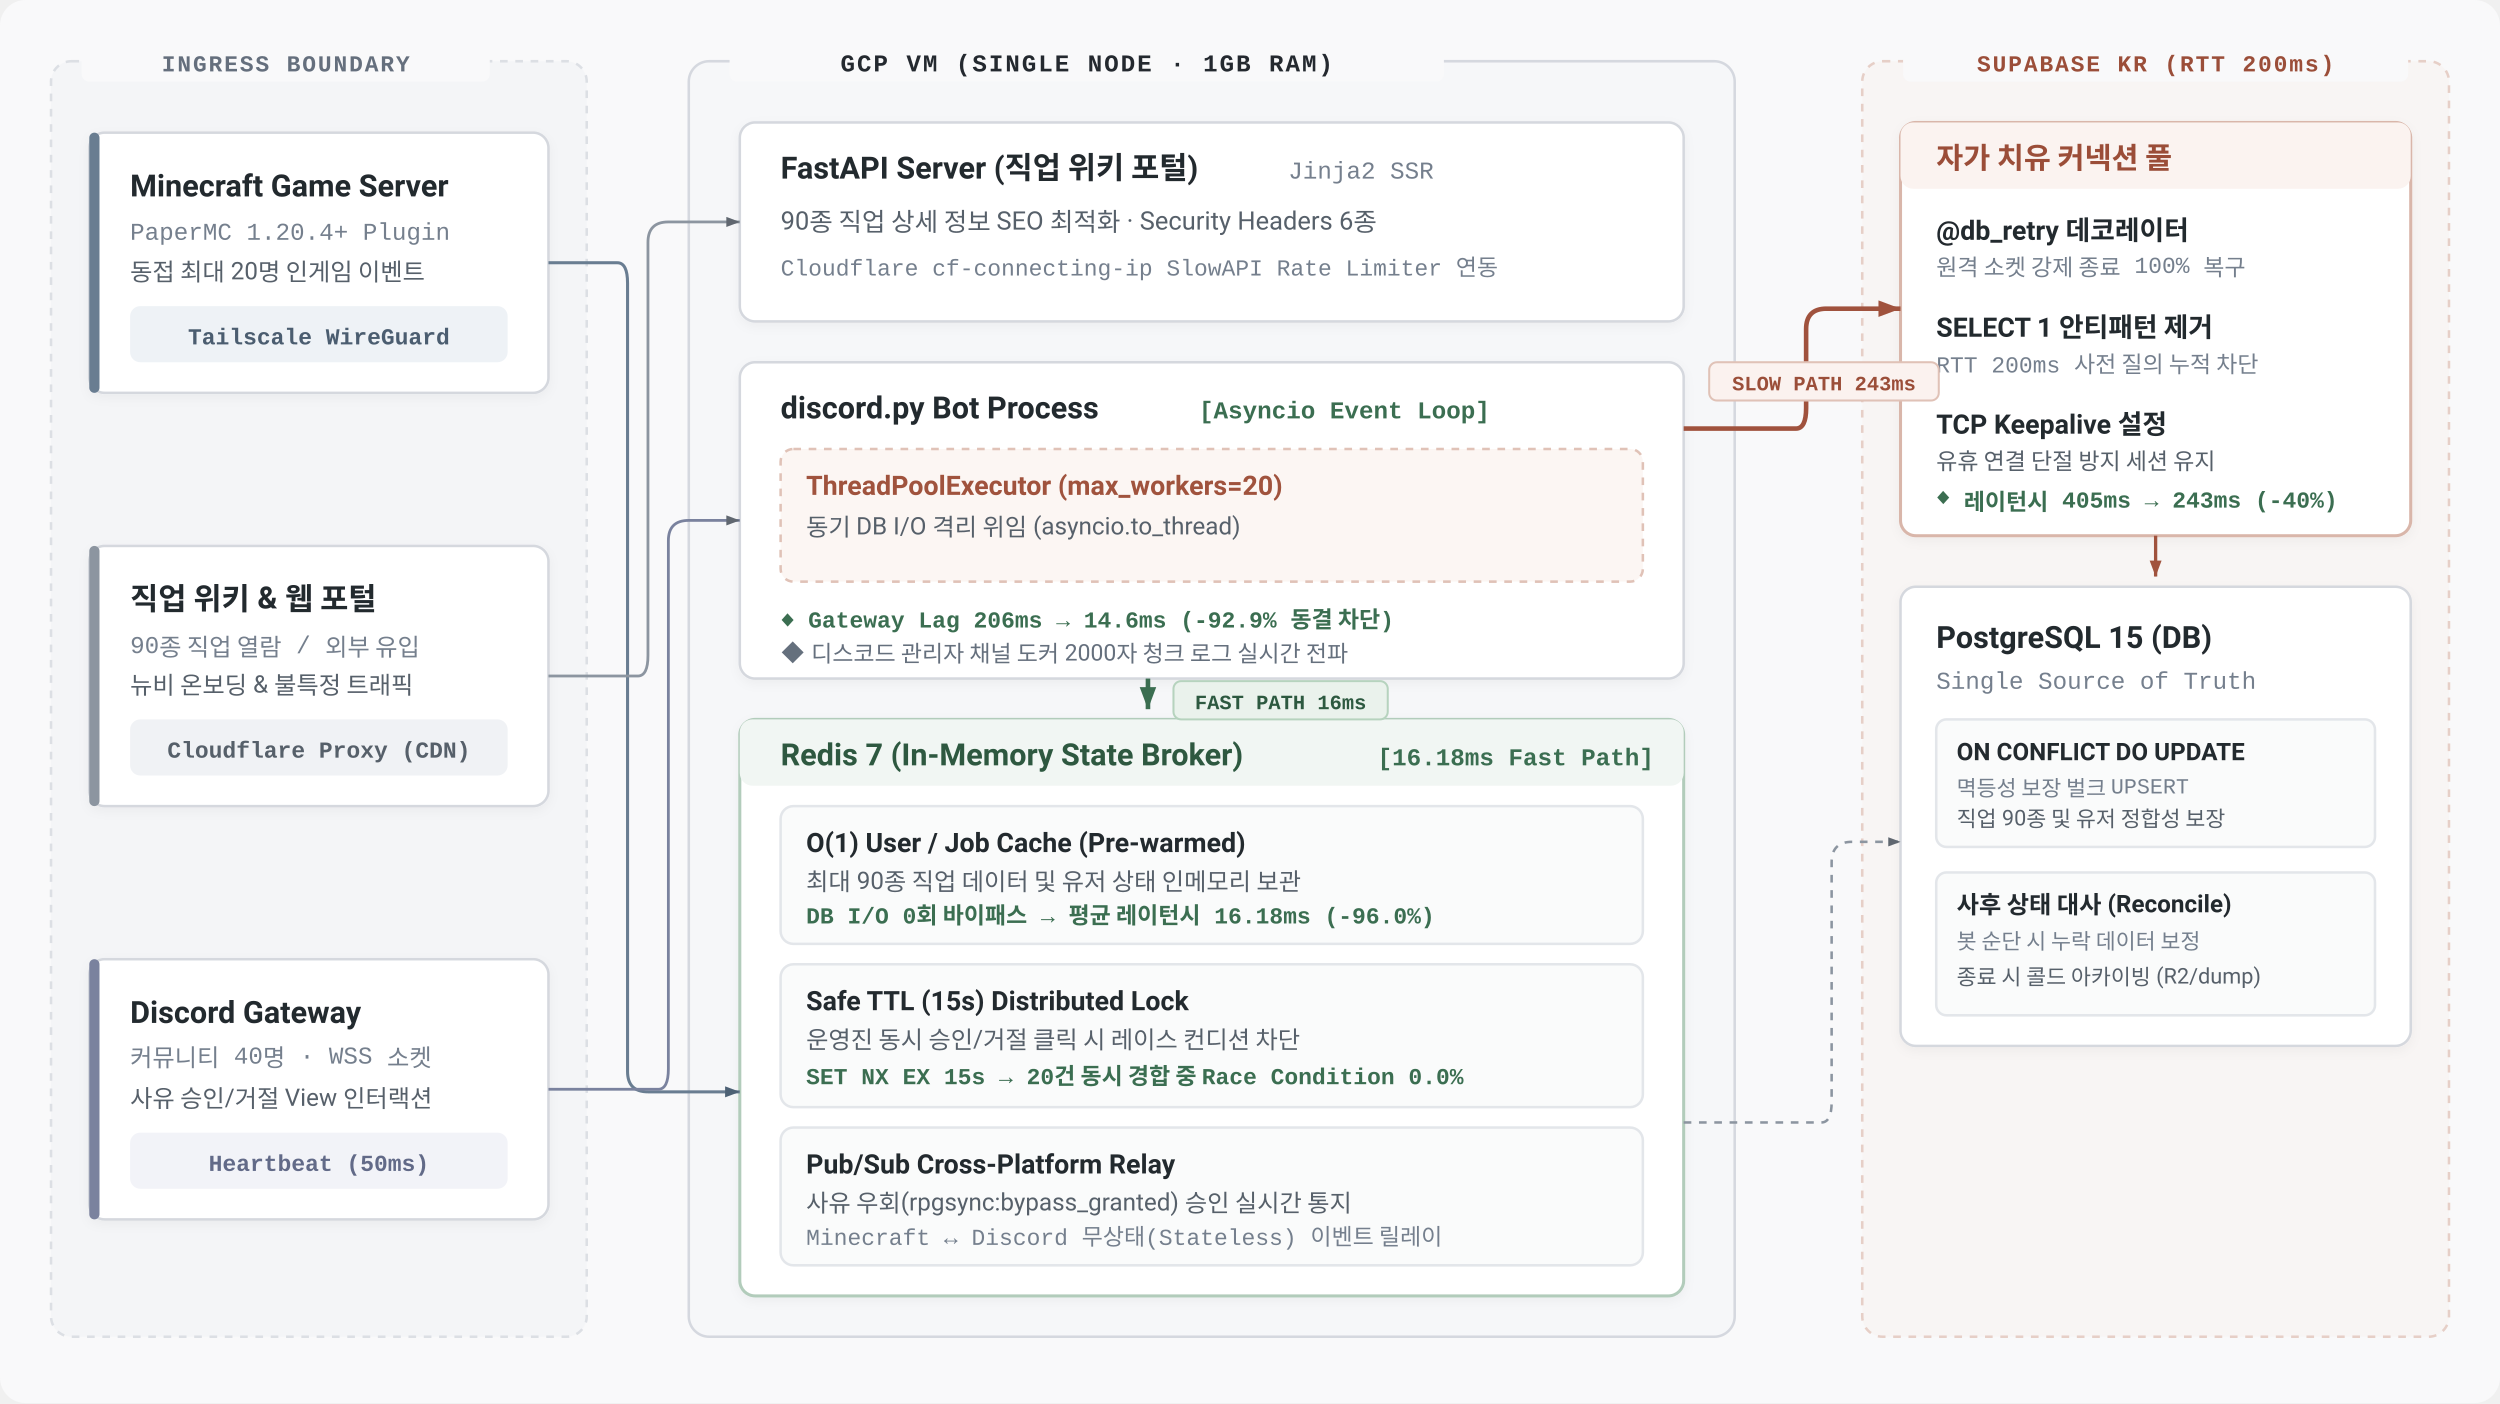
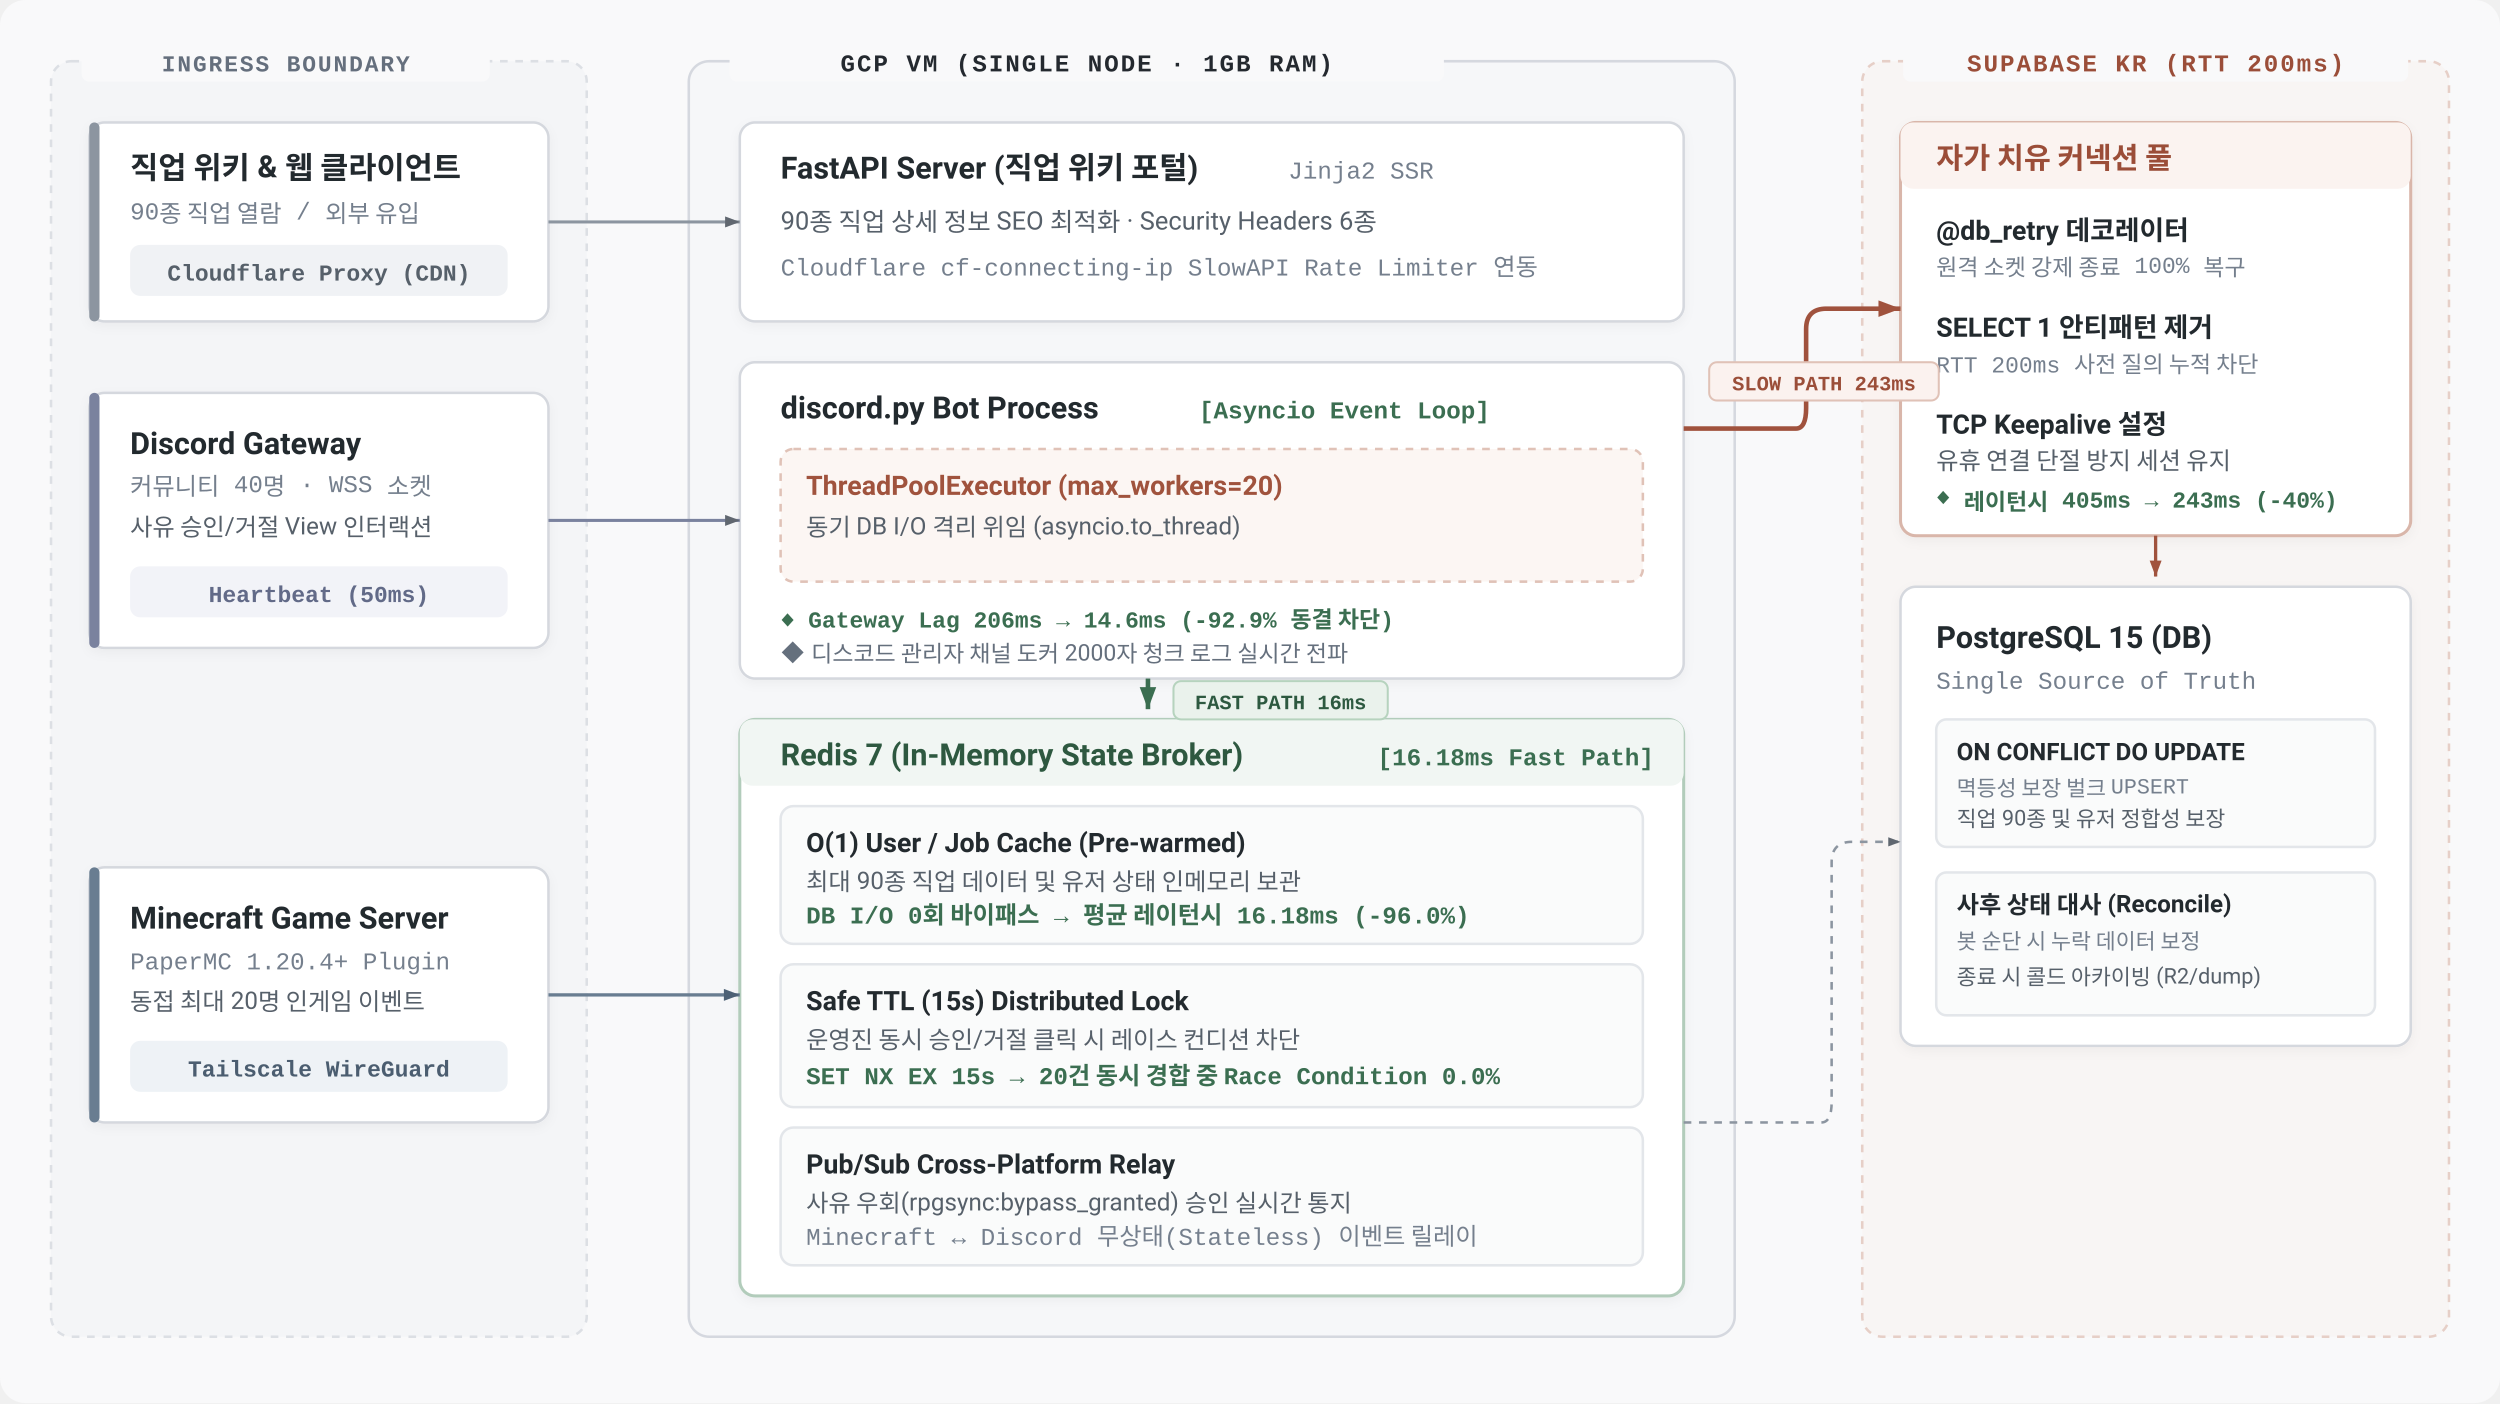
<svg xmlns="http://www.w3.org/2000/svg" viewBox="0 0 980 550" width="100%" height="100%">
  <defs>
    <marker id="arrow-neutral" viewBox="0 0 10 10" refX="8" refY="5" markerWidth="6" markerHeight="6" orient="auto-start-reverse">
      <path d="M 0 2 L 8 5 L 0 8 z" fill="#606770" />
    </marker>
    <marker id="arrow-sage" viewBox="0 0 10 10" refX="8" refY="5" markerWidth="6" markerHeight="6" orient="auto-start-reverse">
      <path d="M 0 2 L 8 5 L 0 8 z" fill="#3b6e51" />
    </marker>
    <marker id="arrow-terracotta" viewBox="0 0 10 10" refX="8" refY="5" markerWidth="6" markerHeight="6" orient="auto-start-reverse">
      <path d="M 0 2 L 8 5 L 0 8 z" fill="#a0523d" />
    </marker>
    <marker id="arrow-slate" viewBox="0 0 10 10" refX="8" refY="5" markerWidth="6" markerHeight="6" orient="auto-start-reverse">
      <path d="M 0 2 L 8 5 L 0 8 z" fill="#4d6175" />
    </marker>
    <filter id="shadow-editorial" x="-3%" y="-4%" width="106%" height="110%" filterUnits="userSpaceOnUse">
      <feDropShadow dx="0" dy="1.5" stdDeviation="2" flood-color="#1a1c20" flood-opacity="0.04" />
    </filter>
  </defs>
  <style>
    .font-sans { font-family: -apple-system, BlinkMacSystemFont, "Segoe UI", Roboto, "Helvetica Neue", Arial, sans-serif; }
    .font-mono { font-family: "SFMono-Regular", Consolas, "Liberation Mono", Menlo, Courier, monospace; }
  </style>
  <rect width="980" height="550" fill="#f9f9fa" rx="10" />
  <rect x="20" y="24" width="210" height="500" rx="8" fill="#f4f5f7" stroke="#dcdfe4" stroke-width="1" stroke-dasharray="3,3" />
  <rect x="32" y="16" width="160" height="16" rx="3" fill="#f9f9fa" />
  <text x="112" y="28" fill="#656f7d" font-size="9" font-weight="700" letter-spacing="0.08em" text-anchor="middle" class="font-mono">INGRESS BOUNDARY</text>
-   <g transform="translate(35, 52)" filter="url(#shadow-editorial)">
-     <rect width="180" height="102" rx="6" fill="#ffffff" stroke="#d5d8de" stroke-width="1" />
-     <rect x="0" y="0" width="4" height="102" rx="2" fill="#697d91" />
-     <text x="16" y="25" fill="#24292f" font-size="12" font-weight="600" class="font-sans">Minecraft Game Server</text>
-     <text x="16" y="42" fill="#747f8d" font-size="9.5" class="font-mono">PaperMC 1.20.4+ Plugin</text>
-     <text x="16" y="58" fill="#57606a" font-size="9.5" class="font-sans">동접 최대 20명 인게임 이벤트</text>
-     <rect x="16" y="68" width="148" height="22" rx="4" fill="#eef2f6" />
-     <text x="90" y="83" fill="#4b5d6f" font-size="9" font-weight="600" text-anchor="middle" class="font-mono">Tailscale WireGuard</text>
+   <g transform="translate(35, 48)" filter="url(#shadow-editorial)">
+     <rect width="180" height="78" rx="6" fill="#ffffff" stroke="#d5d8de" stroke-width="1" />
+     <rect x="0" y="0" width="4" height="78" rx="2" fill="#8c95a0" />
+     <text x="16" y="22" fill="#24292f" font-size="12" font-weight="600" class="font-sans">직업 위키 &amp; 웹 클라이언트</text>
+     <text x="16" y="38" fill="#747f8d" font-size="9.5" class="font-mono">90종 직업 열람 / 외부 유입</text>
+     <rect x="16" y="48" width="148" height="20" rx="4" fill="#f0f2f5" />
+     <text x="90" y="62" fill="#57606a" font-size="9" font-weight="600" text-anchor="middle" class="font-mono">Cloudflare Proxy (CDN)</text>
  </g>
-   <g transform="translate(35, 214)" filter="url(#shadow-editorial)">
-     <rect width="180" height="102" rx="6" fill="#ffffff" stroke="#d5d8de" stroke-width="1" />
-     <rect x="0" y="0" width="4" height="102" rx="2" fill="#8c95a0" />
-     <text x="16" y="25" fill="#24292f" font-size="12" font-weight="600" class="font-sans">직업 위키 &amp; 웹 포털</text>
-     <text x="16" y="42" fill="#747f8d" font-size="9.5" class="font-mono">90종 직업 열람 / 외부 유입</text>
-     <text x="16" y="58" fill="#57606a" font-size="9.5" class="font-sans">뉴비 온보딩 &amp; 불특정 트래픽</text>
-     <rect x="16" y="68" width="148" height="22" rx="4" fill="#f0f2f5" />
-     <text x="90" y="83" fill="#57606a" font-size="9" font-weight="600" text-anchor="middle" class="font-mono">Cloudflare Proxy (CDN)</text>
+   <g transform="translate(35, 154)" filter="url(#shadow-editorial)">
+     <rect width="180" height="100" rx="6" fill="#ffffff" stroke="#d5d8de" stroke-width="1" />
+     <rect x="0" y="0" width="4" height="100" rx="2" fill="#7a829e" />
+     <text x="16" y="24" fill="#24292f" font-size="12" font-weight="600" class="font-sans">Discord Gateway</text>
+     <text x="16" y="40" fill="#747f8d" font-size="9.5" class="font-mono">커뮤니티 40명 · WSS 소켓</text>
+     <text x="16" y="56" fill="#57606a" font-size="9.5" class="font-sans">사유 승인/거절 View 인터랙션</text>
+     <rect x="16" y="68" width="148" height="20" rx="4" fill="#f2f3f8" />
+     <text x="90" y="82" fill="#626a88" font-size="9" font-weight="600" text-anchor="middle" class="font-mono">Heartbeat (50ms)</text>
  </g>
-   <g transform="translate(35, 376)" filter="url(#shadow-editorial)">
-     <rect width="180" height="102" rx="6" fill="#ffffff" stroke="#d5d8de" stroke-width="1" />
-     <rect x="0" y="0" width="4" height="102" rx="2" fill="#7a829e" />
-     <text x="16" y="25" fill="#24292f" font-size="12" font-weight="600" class="font-sans">Discord Gateway</text>
-     <text x="16" y="42" fill="#747f8d" font-size="9.5" class="font-mono">커뮤니티 40명 · WSS 소켓</text>
-     <text x="16" y="58" fill="#57606a" font-size="9.5" class="font-sans">사유 승인/거절 View 인터랙션</text>
-     <rect x="16" y="68" width="148" height="22" rx="4" fill="#f2f3f8" />
-     <text x="90" y="83" fill="#626a88" font-size="9" font-weight="600" text-anchor="middle" class="font-mono">Heartbeat (50ms)</text>
+   <g transform="translate(35, 340)" filter="url(#shadow-editorial)">
+     <rect width="180" height="100" rx="6" fill="#ffffff" stroke="#d5d8de" stroke-width="1" />
+     <rect x="0" y="0" width="4" height="100" rx="2" fill="#697d91" />
+     <text x="16" y="24" fill="#24292f" font-size="12" font-weight="600" class="font-sans">Minecraft Game Server</text>
+     <text x="16" y="40" fill="#747f8d" font-size="9.5" class="font-mono">PaperMC 1.20.4+ Plugin</text>
+     <text x="16" y="56" fill="#57606a" font-size="9.5" class="font-sans">동접 최대 20명 인게임 이벤트</text>
+     <rect x="16" y="68" width="148" height="20" rx="4" fill="#eef2f6" />
+     <text x="90" y="82" fill="#4b5d6f" font-size="9" font-weight="600" text-anchor="middle" class="font-mono">Tailscale WireGuard</text>
  </g>
  <rect x="270" y="24" width="410" height="500" rx="8" fill="#f6f7f9" stroke="#d5d8df" stroke-width="1" />
  <rect x="286" y="16" width="280" height="16" rx="3" fill="#f9f9fa" />
  <text x="426" y="28" fill="#24292f" font-size="9.5" font-weight="700" letter-spacing="0.08em" text-anchor="middle" class="font-mono">GCP VM (SINGLE NODE · 1GB RAM)</text>
  <g transform="translate(290, 48)" filter="url(#shadow-editorial)">
    <rect width="370" height="78" rx="6" fill="#ffffff" stroke="#d5d8de" stroke-width="1" />
    <text x="16" y="22" fill="#24292f" font-size="12" font-weight="600" class="font-sans">FastAPI Server (직업 위키 포털)</text>
    <text x="215" y="22" fill="#747f8d" font-size="9.5" class="font-mono">Jinja2 SSR</text>
    <text x="16" y="42" fill="#57606a" font-size="10" class="font-sans">90종 직업 상세 정보 SEO 최적화 · Security Headers 6종</text>
-     <text x="16" y="60" fill="#747f8d" font-size="9" class="font-mono">Cloudflare cf-connecting-ip SlowAPI Rate Limiter 연동</text>
+     <text x="16" y="60" fill="#747f8d" font-size="9.5" class="font-mono">Cloudflare cf-connecting-ip SlowAPI Rate Limiter 연동</text>
  </g>
  <g transform="translate(290, 142)" filter="url(#shadow-editorial)">
    <rect width="370" height="124" rx="6" fill="#ffffff" stroke="#d5d8de" stroke-width="1" />
    <text x="16" y="22" fill="#24292f" font-size="12" font-weight="600" class="font-sans">discord.py Bot Process</text>
    <text x="180" y="22" fill="#3b6e51" font-size="9.5" font-weight="600" class="font-mono">[Asyncio Event Loop]</text>
    <rect x="16" y="34" width="338" height="52" rx="5" fill="#fcf6f3" stroke="#e0c2b7" stroke-width="1" stroke-dasharray="3,3" />
    <text x="26" y="52" fill="#a0523d" font-size="10.5" font-weight="600" class="font-sans">ThreadPoolExecutor (max_workers=20)</text>
    <text x="26" y="68" fill="#57606a" font-size="9.5" class="font-sans">동기 DB I/O 격리 위임 (asyncio.to_thread)</text>
    <text x="16" y="104" fill="#3b6e51" font-size="9" font-weight="600" class="font-mono">◆ Gateway Lag 206ms → 14.6ms (-92.9% 동결 차단)</text>
    <text x="16" y="117" fill="#656f7d" font-size="9" class="font-sans">◆ 디스코드 관리자 채널 도커 2000자 청크 로그 실시간 전파</text>
  </g>
  <g transform="translate(290, 282)" filter="url(#shadow-editorial)">
    <rect width="370" height="226" rx="6" fill="#ffffff" stroke="#b2ccbb" stroke-width="1.2" />
    <rect x="0" y="0" width="370" height="26" rx="5" fill="#f1f6f3" />
    <text x="16" y="18" fill="#2d5940" font-size="12" font-weight="600" class="font-sans">Redis 7 (In-Memory State Broker)</text>
    <text x="250" y="18" fill="#3b6e51" font-size="9.5" font-weight="700" class="font-mono">[16.18ms Fast Path]</text>
    <rect x="16" y="34" width="338" height="54" rx="5" fill="#fafbfb" stroke="#e3e6ea" stroke-width="1" />
    <text x="26" y="52" fill="#24292f" font-size="10.5" font-weight="600" class="font-sans">O(1) User / Job Cache (Pre-warmed)</text>
    <text x="26" y="67" fill="#57606a" font-size="9.5" class="font-sans">최대 90종 직업 데이터 및 유저 상태 인메모리 보관</text>
-     <text x="26" y="80" fill="#3b6e51" font-size="9" font-weight="600" class="font-mono">DB I/O 0회 바이패스 → 평균 레이턴시 16.18ms (-96.0%)</text>
+     <text x="26" y="80" fill="#3b6e51" font-size="9.5" font-weight="600" class="font-mono">DB I/O 0회 바이패스 → 평균 레이턴시 16.18ms (-96.0%)</text>
    <rect x="16" y="96" width="338" height="56" rx="5" fill="#fafbfb" stroke="#e3e6ea" stroke-width="1" />
    <text x="26" y="114" fill="#24292f" font-size="10.5" font-weight="600" class="font-sans">Safe TTL (15s) Distributed Lock</text>
    <text x="26" y="129" fill="#57606a" font-size="9.5" class="font-sans">운영진 동시 승인/거절 클릭 시 레이스 컨디션 차단</text>
-     <text x="26" y="143" fill="#3b6e51" font-size="9" font-weight="600" class="font-mono">SET NX EX 15s → 20건 동시 경합 중 Race Condition 0.0%</text>
+     <text x="26" y="143" fill="#3b6e51" font-size="9.5" font-weight="600" class="font-mono">SET NX EX 15s → 20건 동시 경합 중 Race Condition 0.0%</text>
    <rect x="16" y="160" width="338" height="54" rx="5" fill="#fafbfb" stroke="#e3e6ea" stroke-width="1" />
    <text x="26" y="178" fill="#24292f" font-size="10.5" font-weight="600" class="font-sans">Pub/Sub Cross-Platform Relay</text>
    <text x="26" y="193" fill="#57606a" font-size="9.5" class="font-sans">사유 우회(rpgsync:bypass_granted) 승인 실시간 통지</text>
-     <text x="26" y="206" fill="#747f8d" font-size="9" class="font-mono">Minecraft ↔ Discord 무상태(Stateless) 이벤트 릴레이</text>
+     <text x="26" y="206" fill="#747f8d" font-size="9.5" class="font-mono">Minecraft ↔ Discord 무상태(Stateless) 이벤트 릴레이</text>
  </g>
  <rect x="730" y="24" width="230" height="500" rx="8" fill="#f8f5f4" stroke="#e6cfc7" stroke-width="1" stroke-dasharray="3,3" />
  <rect x="746" y="16" width="198" height="16" rx="3" fill="#f9f9fa" />
-   <text x="845" y="28" fill="#9b4e39" font-size="9" font-weight="700" letter-spacing="0.08em" text-anchor="middle" class="font-mono">SUPABASE KR (RTT 200ms)</text>
+   <text x="845" y="28" fill="#9b4e39" font-size="9.5" font-weight="700" letter-spacing="0.08em" text-anchor="middle" class="font-mono">SUPABASE KR (RTT 200ms)</text>
  <g transform="translate(745, 48)" filter="url(#shadow-editorial)">
    <rect width="200" height="162" rx="6" fill="#ffffff" stroke="#d9b6aa" stroke-width="1.2" />
    <rect x="0" y="0" width="200" height="26" rx="5" fill="#fbf3f0" />
    <text x="14" y="18" fill="#9b4e39" font-size="11.5" font-weight="600" class="font-sans">자가 치유 커넥션 풀</text>
    <text x="14" y="46" fill="#24292f" font-size="10.5" font-weight="600" class="font-sans">@db_retry 데코레이터</text>
    <text x="14" y="60" fill="#747f8d" font-size="9" class="font-mono">원격 소켓 강제 종료 100% 복구</text>
    <text x="14" y="84" fill="#24292f" font-size="10.5" font-weight="600" class="font-sans">SELECT 1 안티패턴 제거</text>
    <text x="14" y="98" fill="#747f8d" font-size="9" class="font-mono">RTT 200ms 사전 질의 누적 차단</text>
    <text x="14" y="122" fill="#24292f" font-size="10.5" font-weight="600" class="font-sans">TCP Keepalive 설정</text>
-     <text x="14" y="136" fill="#57606a" font-size="9" class="font-sans">유휴 연결 단절 방지 세션 유지</text>
+     <text x="14" y="136" fill="#57606a" font-size="9.5" class="font-sans">유휴 연결 단절 방지 세션 유지</text>
    <text x="14" y="150" fill="#3b6e51" font-size="9" font-weight="600" class="font-mono">◆ 레이턴시 405ms → 243ms (-40%)</text>
  </g>
  <g transform="translate(745, 230)" filter="url(#shadow-editorial)">
    <rect width="200" height="180" rx="6" fill="#ffffff" stroke="#d5d8de" stroke-width="1" />
    <text x="14" y="24" fill="#24292f" font-size="12" font-weight="600" class="font-sans">PostgreSQL 15 (DB)</text>
    <text x="14" y="40" fill="#747f8d" font-size="9.5" class="font-mono">Single Source of Truth</text>
    <rect x="14" y="52" width="172" height="50" rx="4" fill="#fafbfb" stroke="#e3e6ea" stroke-width="1" />
    <text x="22" y="68" fill="#24292f" font-size="9.5" font-weight="600" class="font-sans">ON CONFLICT DO UPDATE</text>
    <text x="22" y="82" fill="#747f8d" font-size="8.5" class="font-mono">멱등성 보장 벌크 UPSERT</text>
    <text x="22" y="94" fill="#57606a" font-size="8.5" class="font-sans">직업 90종 및 유저 정합성 보장</text>
    <rect x="14" y="112" width="172" height="56" rx="4" fill="#fafbfb" stroke="#e3e6ea" stroke-width="1" />
    <text x="22" y="128" fill="#24292f" font-size="9.5" font-weight="600" class="font-sans">사후 상태 대사 (Reconcile)</text>
    <text x="22" y="142" fill="#747f8d" font-size="8.5" class="font-mono">봇 순단 시 누락 데이터 보정</text>
    <text x="22" y="156" fill="#57606a" font-size="8.5" class="font-sans">종료 시 콜드 아카이빙 (R2/dump)</text>
  </g>
-   <path d="M 215 103 H 242 Q 246 103 246 111 V 420 Q 246 428 254 428 H 290" fill="none" stroke="#697d91" stroke-width="1.2" marker-end="url(#arrow-slate)" />
-   <path d="M 215 265 H 250 Q 254 265 254 257 V 95 Q 254 87 262 87 H 290" fill="none" stroke="#8c95a0" stroke-width="1.1" marker-end="url(#arrow-neutral)" />
-   <path d="M 215 427 H 258 Q 262 427 262 419 V 212 Q 262 204 270 204 H 290" fill="none" stroke="#7a829e" stroke-width="1.1" marker-end="url(#arrow-neutral)" />
+   <line x1="215" y1="87" x2="290" y2="87" stroke="#8c95a0" stroke-width="1.2" marker-end="url(#arrow-neutral)" />
+   <line x1="215" y1="204" x2="290" y2="204" stroke="#7a829e" stroke-width="1.2" marker-end="url(#arrow-neutral)" />
+   <line x1="215" y1="390" x2="290" y2="390" stroke="#697d91" stroke-width="1.3" marker-end="url(#arrow-slate)" />
  <path d="M 450 266 V 278" fill="none" stroke="#3b6e51" stroke-width="1.8" marker-end="url(#arrow-sage)" />
  <g transform="translate(460, 267)">
    <rect width="84" height="15" rx="3" fill="#eaf2ec" stroke="#b6d3be" stroke-width="0.8" />
    <text x="42" y="11" fill="#2d5940" font-size="8" font-weight="700" text-anchor="middle" class="font-mono">FAST PATH 16ms</text>
  </g>
  <path d="M 660 168 H 704 Q 708 168 708 160 V 129 Q 708 121 716 121 H 745" fill="none" stroke="#a0523d" stroke-width="1.8" marker-end="url(#arrow-terracotta)" />
  <g transform="translate(670, 142)">
    <rect width="90" height="15" rx="3" fill="#fbf2ef" stroke="#e0c2b7" stroke-width="0.8" />
    <text x="45" y="11" fill="#9b4e39" font-size="8" font-weight="700" text-anchor="middle" class="font-mono">SLOW PATH 243ms</text>
  </g>
  <path d="M 845 210 V 226" fill="none" stroke="#a0523d" stroke-width="1.3" marker-end="url(#arrow-terracotta)" />
  <path d="M 660 440 H 714 Q 718 440 718 432 V 338 Q 718 330 726 330 H 745" fill="none" stroke="#8c95a0" stroke-width="1" stroke-dasharray="3,3" marker-end="url(#arrow-neutral)" />
</svg>
